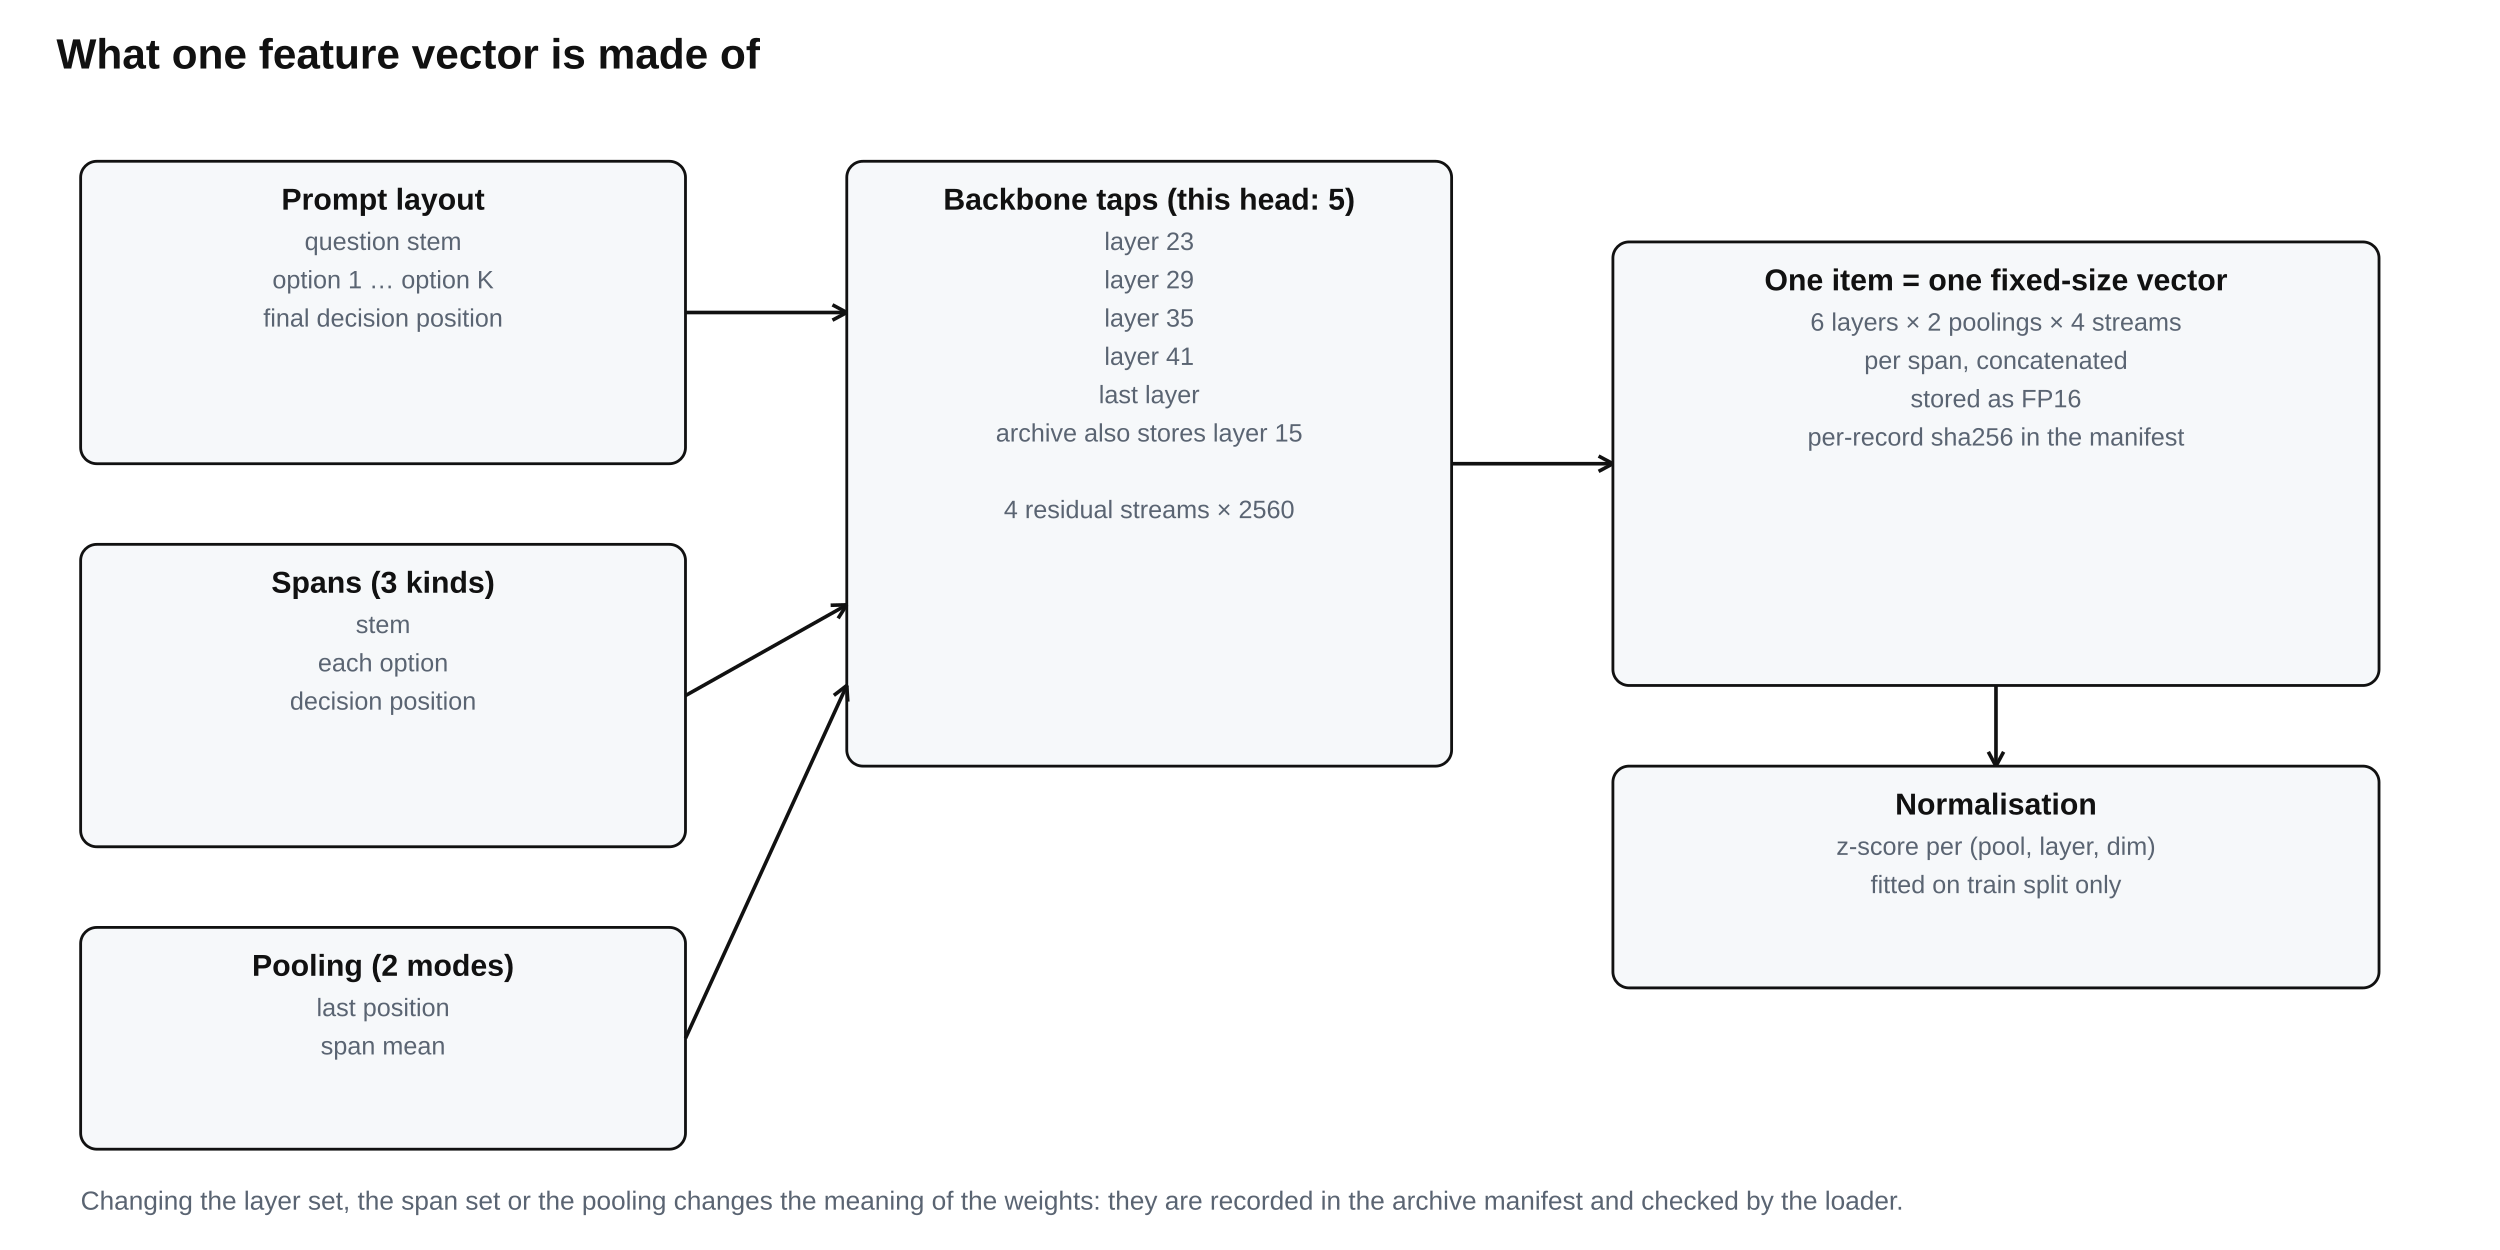
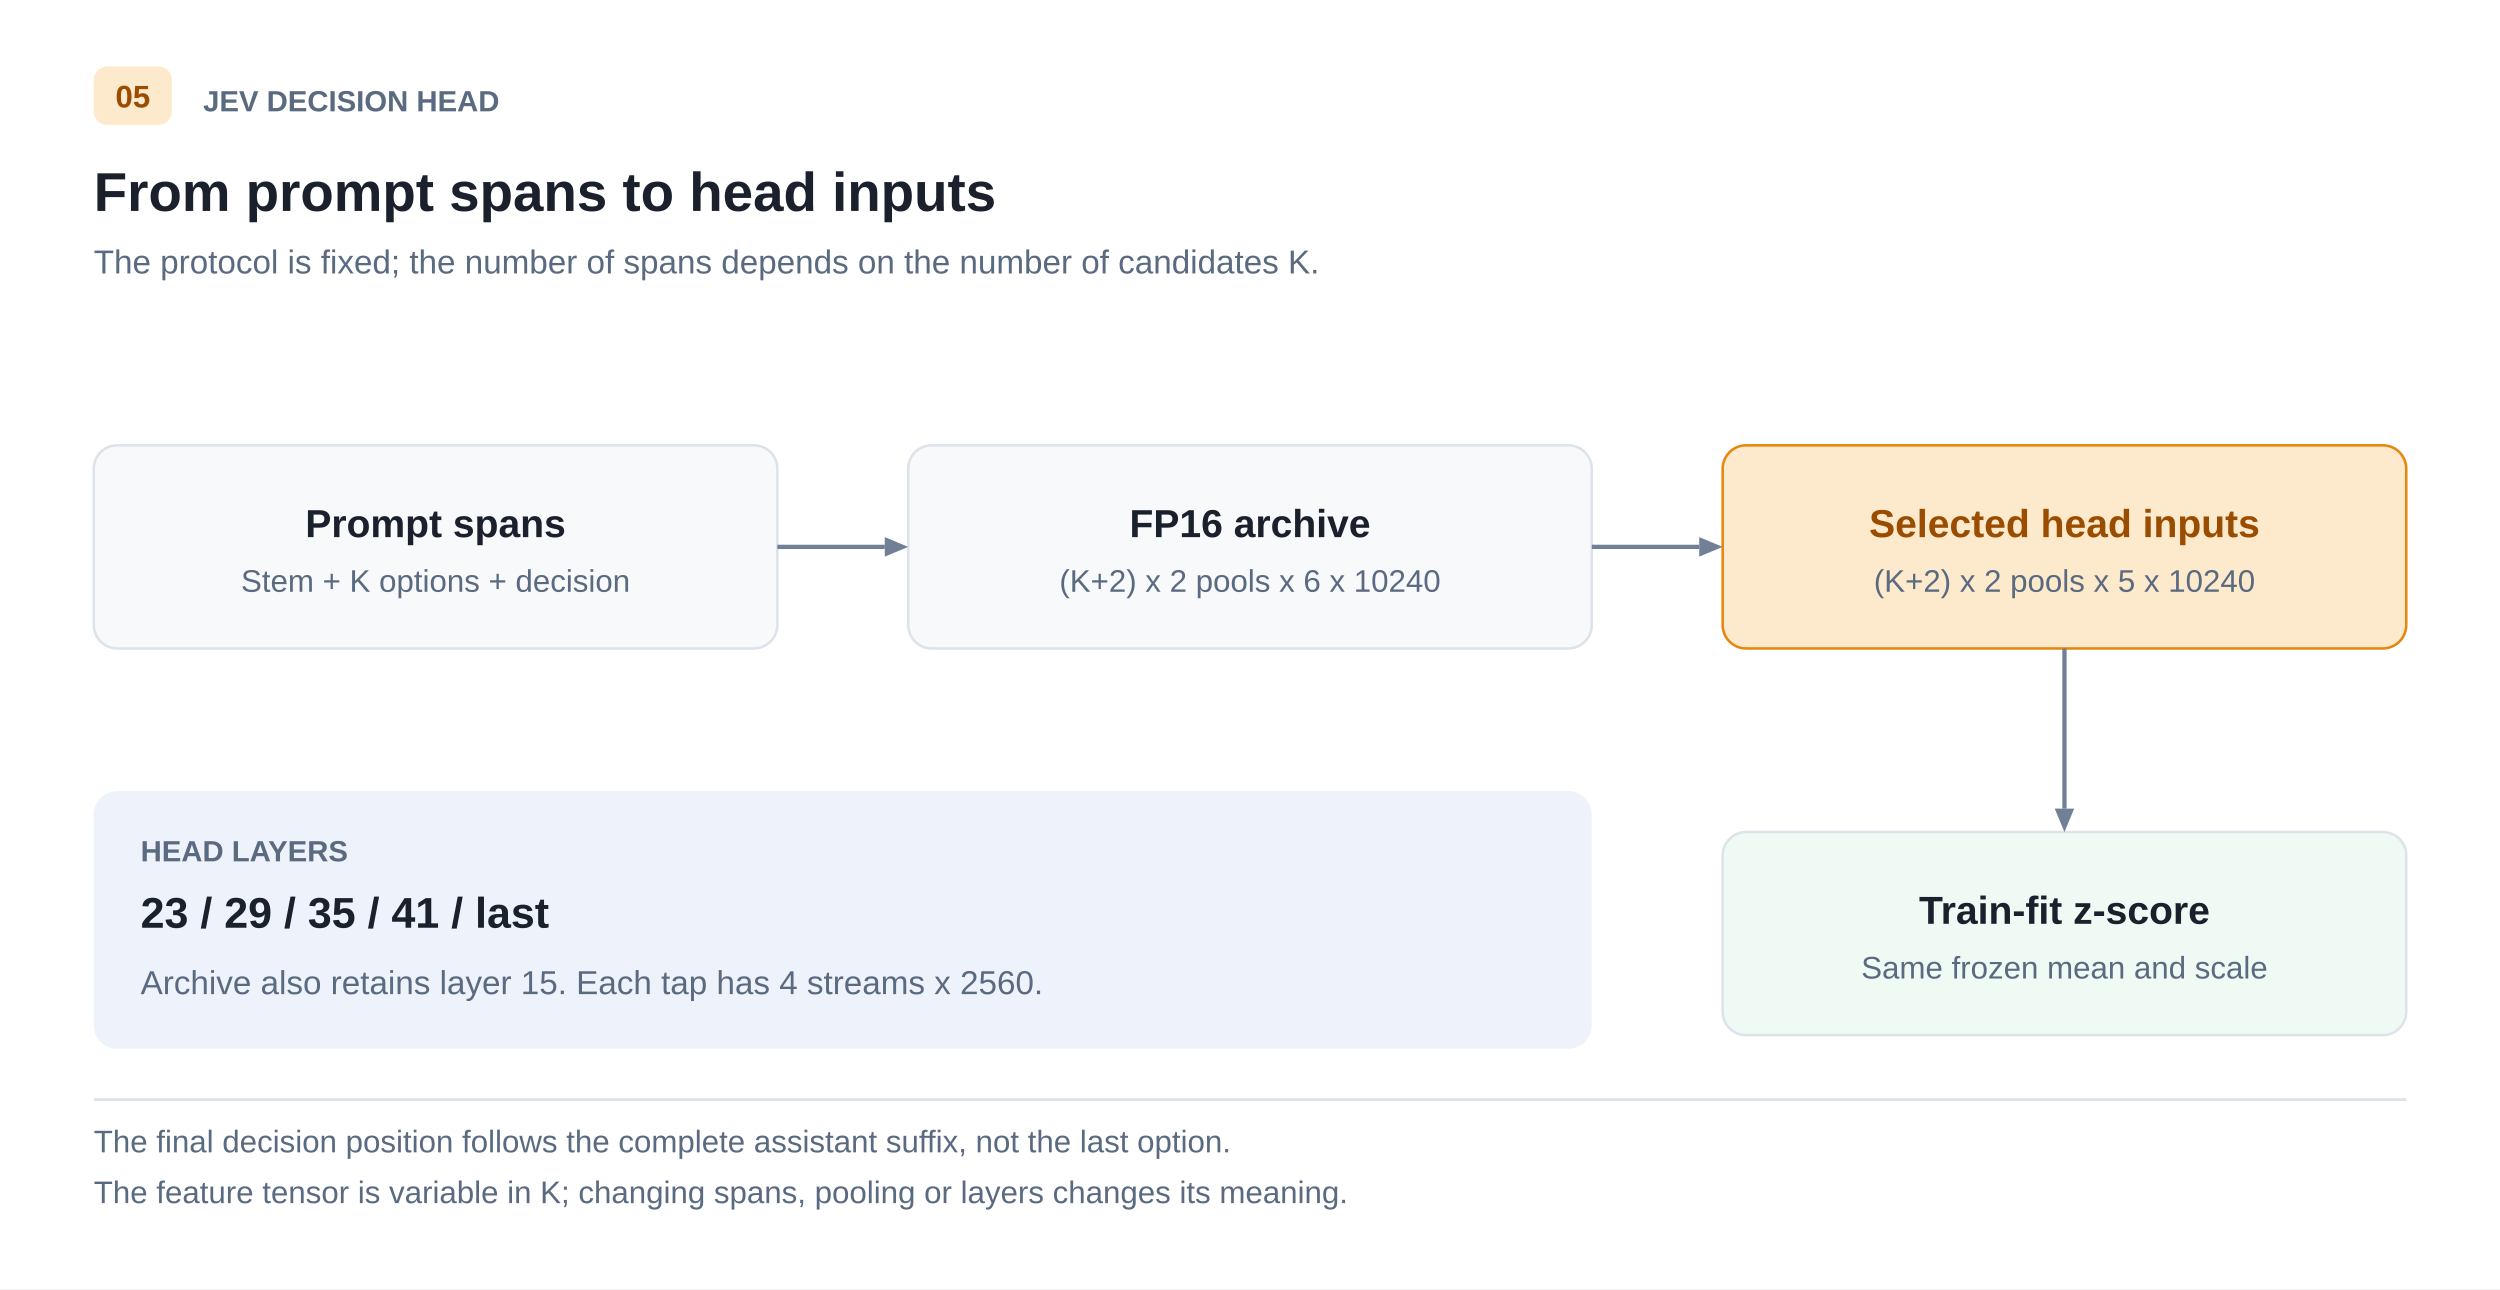
- <svg xmlns="http://www.w3.org/2000/svg" width="1240" height="620" viewBox="0 0 1240 620">
-   <rect width="1240" height="620" fill="#ffffff" />
-   <text x="28" y="34" font-family="Arial, Helvetica, sans-serif" font-size="21" font-weight="700" fill="#111111" text-anchor="start">What one feature vector is made of</text>
-   <rect x="40" y="80" width="300" height="150" rx="8" fill="#f6f8fa" stroke="#111111" stroke-width="1.4" />
-   <text x="190.0" y="104" font-family="Arial, Helvetica, sans-serif" font-size="15" font-weight="700" fill="#111111" text-anchor="middle">Prompt layout</text>
-   <text x="190.0" y="124" font-family="Arial, Helvetica, sans-serif" font-size="12.5" font-weight="400" fill="#5a6472" text-anchor="middle">question stem</text>
-   <text x="190.0" y="143" font-family="Arial, Helvetica, sans-serif" font-size="12.5" font-weight="400" fill="#5a6472" text-anchor="middle">option 1 … option K</text>
-   <text x="190.0" y="162" font-family="Arial, Helvetica, sans-serif" font-size="12.5" font-weight="400" fill="#5a6472" text-anchor="middle">final decision position</text>
-   <rect x="40" y="270" width="300" height="150" rx="8" fill="#f6f8fa" stroke="#111111" stroke-width="1.4" />
-   <text x="190.0" y="294" font-family="Arial, Helvetica, sans-serif" font-size="15" font-weight="700" fill="#111111" text-anchor="middle">Spans (3 kinds)</text>
-   <text x="190.0" y="314" font-family="Arial, Helvetica, sans-serif" font-size="12.5" font-weight="400" fill="#5a6472" text-anchor="middle">stem</text>
-   <text x="190.0" y="333" font-family="Arial, Helvetica, sans-serif" font-size="12.5" font-weight="400" fill="#5a6472" text-anchor="middle">each option</text>
-   <text x="190.0" y="352" font-family="Arial, Helvetica, sans-serif" font-size="12.5" font-weight="400" fill="#5a6472" text-anchor="middle">decision position</text>
-   <rect x="40" y="460" width="300" height="110" rx="8" fill="#f6f8fa" stroke="#111111" stroke-width="1.4" />
-   <text x="190.0" y="484" font-family="Arial, Helvetica, sans-serif" font-size="15" font-weight="700" fill="#111111" text-anchor="middle">Pooling (2 modes)</text>
-   <text x="190.0" y="504" font-family="Arial, Helvetica, sans-serif" font-size="12.5" font-weight="400" fill="#5a6472" text-anchor="middle">last position</text>
-   <text x="190.0" y="523" font-family="Arial, Helvetica, sans-serif" font-size="12.5" font-weight="400" fill="#5a6472" text-anchor="middle">span mean</text>
-   <rect x="420" y="80" width="300" height="300" rx="8" fill="#f6f8fa" stroke="#111111" stroke-width="1.4" />
-   <text x="570.0" y="104" font-family="Arial, Helvetica, sans-serif" font-size="15" font-weight="700" fill="#111111" text-anchor="middle">Backbone taps (this head: 5)</text>
-   <text x="570.0" y="124" font-family="Arial, Helvetica, sans-serif" font-size="12.5" font-weight="400" fill="#5a6472" text-anchor="middle">layer 23</text>
-   <text x="570.0" y="143" font-family="Arial, Helvetica, sans-serif" font-size="12.5" font-weight="400" fill="#5a6472" text-anchor="middle">layer 29</text>
-   <text x="570.0" y="162" font-family="Arial, Helvetica, sans-serif" font-size="12.5" font-weight="400" fill="#5a6472" text-anchor="middle">layer 35</text>
-   <text x="570.0" y="181" font-family="Arial, Helvetica, sans-serif" font-size="12.5" font-weight="400" fill="#5a6472" text-anchor="middle">layer 41</text>
-   <text x="570.0" y="200" font-family="Arial, Helvetica, sans-serif" font-size="12.5" font-weight="400" fill="#5a6472" text-anchor="middle">last layer</text>
-   <text x="570.0" y="219" font-family="Arial, Helvetica, sans-serif" font-size="12.5" font-weight="400" fill="#5a6472" text-anchor="middle">archive also stores layer 15</text>
-   <text x="570.0" y="238" font-family="Arial, Helvetica, sans-serif" font-size="12.5" font-weight="400" fill="#5a6472" text-anchor="middle" />
-   <text x="570.0" y="257" font-family="Arial, Helvetica, sans-serif" font-size="12.5" font-weight="400" fill="#5a6472" text-anchor="middle">4 residual streams × 2560</text>
-   <rect x="800" y="120" width="380" height="220" rx="8" fill="#f6f8fa" stroke="#111111" stroke-width="1.4" />
-   <text x="990.0" y="144" font-family="Arial, Helvetica, sans-serif" font-size="15" font-weight="700" fill="#111111" text-anchor="middle">One item = one fixed-size vector</text>
-   <text x="990.0" y="164" font-family="Arial, Helvetica, sans-serif" font-size="12.5" font-weight="400" fill="#5a6472" text-anchor="middle">6 layers × 2 poolings × 4 streams</text>
-   <text x="990.0" y="183" font-family="Arial, Helvetica, sans-serif" font-size="12.5" font-weight="400" fill="#5a6472" text-anchor="middle">per span, concatenated</text>
-   <text x="990.0" y="202" font-family="Arial, Helvetica, sans-serif" font-size="12.5" font-weight="400" fill="#5a6472" text-anchor="middle">stored as FP16</text>
-   <text x="990.0" y="221" font-family="Arial, Helvetica, sans-serif" font-size="12.5" font-weight="400" fill="#5a6472" text-anchor="middle">per-record sha256 in the manifest</text>
-   <rect x="800" y="380" width="380" height="110" rx="8" fill="#f6f8fa" stroke="#111111" stroke-width="1.4" />
-   <text x="990.0" y="404" font-family="Arial, Helvetica, sans-serif" font-size="15" font-weight="700" fill="#111111" text-anchor="middle">Normalisation</text>
-   <text x="990.0" y="424" font-family="Arial, Helvetica, sans-serif" font-size="12.5" font-weight="400" fill="#5a6472" text-anchor="middle">z-score per (pool, layer, dim)</text>
-   <text x="990.0" y="443" font-family="Arial, Helvetica, sans-serif" font-size="12.5" font-weight="400" fill="#5a6472" text-anchor="middle">fitted on train split only</text>
-   <line x1="340" y1="155" x2="420" y2="155" stroke="#111111" stroke-width="1.8" />
-   <line x1="420" y1="155" x2="412.9" y2="158.8" stroke="#111111" stroke-width="1.8" />
-   <line x1="420" y1="155" x2="412.9" y2="151.2" stroke="#111111" stroke-width="1.8" />
-   <line x1="340" y1="345" x2="420" y2="300" stroke="#111111" stroke-width="1.8" />
-   <line x1="420" y1="300" x2="415.7" y2="306.7" stroke="#111111" stroke-width="1.8" />
-   <line x1="420" y1="300" x2="412.0" y2="300.2" stroke="#111111" stroke-width="1.8" />
-   <line x1="340" y1="515" x2="420" y2="340" stroke="#111111" stroke-width="1.8" />
-   <line x1="420" y1="340" x2="420.5" y2="348.0" stroke="#111111" stroke-width="1.8" />
-   <line x1="420" y1="340" x2="413.6" y2="344.9" stroke="#111111" stroke-width="1.8" />
-   <line x1="720" y1="230" x2="800" y2="230" stroke="#111111" stroke-width="1.8" />
-   <line x1="800" y1="230" x2="792.9" y2="233.8" stroke="#111111" stroke-width="1.8" />
-   <line x1="800" y1="230" x2="792.9" y2="226.2" stroke="#111111" stroke-width="1.8" />
-   <line x1="990" y1="340" x2="990" y2="380" stroke="#111111" stroke-width="1.8" />
-   <line x1="990" y1="380" x2="986.2" y2="372.9" stroke="#111111" stroke-width="1.8" />
-   <line x1="990" y1="380" x2="993.8" y2="372.9" stroke="#111111" stroke-width="1.8" />
-   <text x="40" y="600" font-family="Arial, Helvetica, sans-serif" font-size="13" font-weight="400" fill="#5a6472" text-anchor="start">Changing the layer set, the span set or the pooling changes the meaning of the weights: they are recorded in the archive manifest and checked by the loader.</text>
+ <svg xmlns="http://www.w3.org/2000/svg" width="1280" height="660" viewBox="0 0 1280 660" role="img">
+   <rect x="0" y="0" width="1280" height="660" rx="0" fill="#ffffff" stroke="none" stroke-width="1.3" />
+   <rect x="48" y="34" width="40" height="30" rx="7" fill="#fdeacc" stroke="none" stroke-width="1.3" />
+   <text x="68" y="55" font-family="Arial, Helvetica, sans-serif" font-size="16" text-anchor="middle" font-weight="700" fill="#9a4d00">05</text>
+   <text x="104" y="57" font-family="Arial, Helvetica, sans-serif" font-size="15" text-anchor="start" font-weight="700" fill="#5a6a80">JEV DECISION HEAD</text>
+   <text x="48" y="108" font-family="Arial, Helvetica, sans-serif" font-size="28" text-anchor="start" font-weight="700" fill="#1a202c">From prompt spans to head inputs</text>
+   <text x="48" y="140" font-family="Arial, Helvetica, sans-serif" font-size="17" text-anchor="start" font-weight="400" fill="#5a6a80">The protocol is fixed; the number of spans depends on the number of candidates K.</text>
+   <rect x="48" y="228" width="350" height="104" rx="12" fill="#f7f9fb" stroke="#dce3eb" stroke-width="1.3" />
+   <text x="223.0" y="275.0" font-family="Arial, Helvetica, sans-serif" font-size="20" text-anchor="middle" font-weight="700" fill="#1a202c">Prompt spans</text>
+   <text x="223.0" y="303.0" font-family="Arial, Helvetica, sans-serif" font-size="16" text-anchor="middle" font-weight="400" fill="#5a6a80">Stem + K options + decision</text>
+   <rect x="465" y="228" width="350" height="104" rx="12" fill="#f7f9fb" stroke="#dce3eb" stroke-width="1.3" />
+   <text x="640.0" y="275.0" font-family="Arial, Helvetica, sans-serif" font-size="20" text-anchor="middle" font-weight="700" fill="#1a202c">FP16 archive</text>
+   <text x="640.0" y="303.0" font-family="Arial, Helvetica, sans-serif" font-size="16" text-anchor="middle" font-weight="400" fill="#5a6a80">(K+2) x 2 pools x 6 x 10240</text>
+   <rect x="882" y="228" width="350" height="104" rx="12" fill="#fdeacc" stroke="#e8850c" stroke-width="1.3" />
+   <text x="1057.0" y="275.0" font-family="Arial, Helvetica, sans-serif" font-size="20" text-anchor="middle" font-weight="700" fill="#9a4d00">Selected head inputs</text>
+   <text x="1057.0" y="303.0" font-family="Arial, Helvetica, sans-serif" font-size="16" text-anchor="middle" font-weight="400" fill="#5a6a80">(K+2) x 2 pools x 5 x 10240</text>
+   <line x1="398" y1="280" x2="453.0" y2="280.0" stroke="#718096" stroke-width="2.2" />
+   <polygon points="465,280 453.0,285.0 453.0,275.0" fill="#718096" />
+   <line x1="815" y1="280" x2="870.0" y2="280.0" stroke="#718096" stroke-width="2.2" />
+   <polygon points="882,280 870.0,285.0 870.0,275.0" fill="#718096" />
+   <rect x="882" y="426" width="350" height="104" rx="12" fill="#eefaf3" stroke="#dce3eb" stroke-width="1.3" />
+   <text x="1057.0" y="473.0" font-family="Arial, Helvetica, sans-serif" font-size="20" text-anchor="middle" font-weight="700" fill="#1a202c">Train-fit z-score</text>
+   <text x="1057.0" y="501.0" font-family="Arial, Helvetica, sans-serif" font-size="16" text-anchor="middle" font-weight="400" fill="#5a6a80">Same frozen mean and scale</text>
+   <line x1="1057" y1="332" x2="1057.0" y2="414.0" stroke="#718096" stroke-width="2.2" />
+   <polygon points="1057,426 1052.0,414.0 1062.0,414.0" fill="#718096" />
+   <rect x="48" y="405" width="767" height="132" rx="12" fill="#eef3fb" stroke="none" stroke-width="1.3" />
+   <text x="72" y="441" font-family="Arial, Helvetica, sans-serif" font-size="15" text-anchor="start" font-weight="700" fill="#5a6a80">HEAD LAYERS</text>
+   <text x="72" y="475" font-family="Arial, Helvetica, sans-serif" font-size="22" text-anchor="start" font-weight="700" fill="#1a202c">23 / 29 / 35 / 41 / last</text>
+   <text x="72" y="509" font-family="Arial, Helvetica, sans-serif" font-size="17" text-anchor="start" font-weight="400" fill="#5a6a80">Archive also retains layer 15. Each tap has 4 streams x 2560.</text>
+   <line x1="48" y1="563" x2="1232" y2="563" stroke="#dce3eb" stroke-width="1.5" />
+   <text x="48" y="590" font-family="Arial, Helvetica, sans-serif" font-size="16" text-anchor="start" font-weight="400" fill="#5a6a80">The final decision position follows the complete assistant suffix, not the last option.</text>
+   <text x="48" y="616" font-family="Arial, Helvetica, sans-serif" font-size="16" text-anchor="start" font-weight="400" fill="#5a6a80">The feature tensor is variable in K; changing spans, pooling or layers changes its meaning.</text>
</svg>
